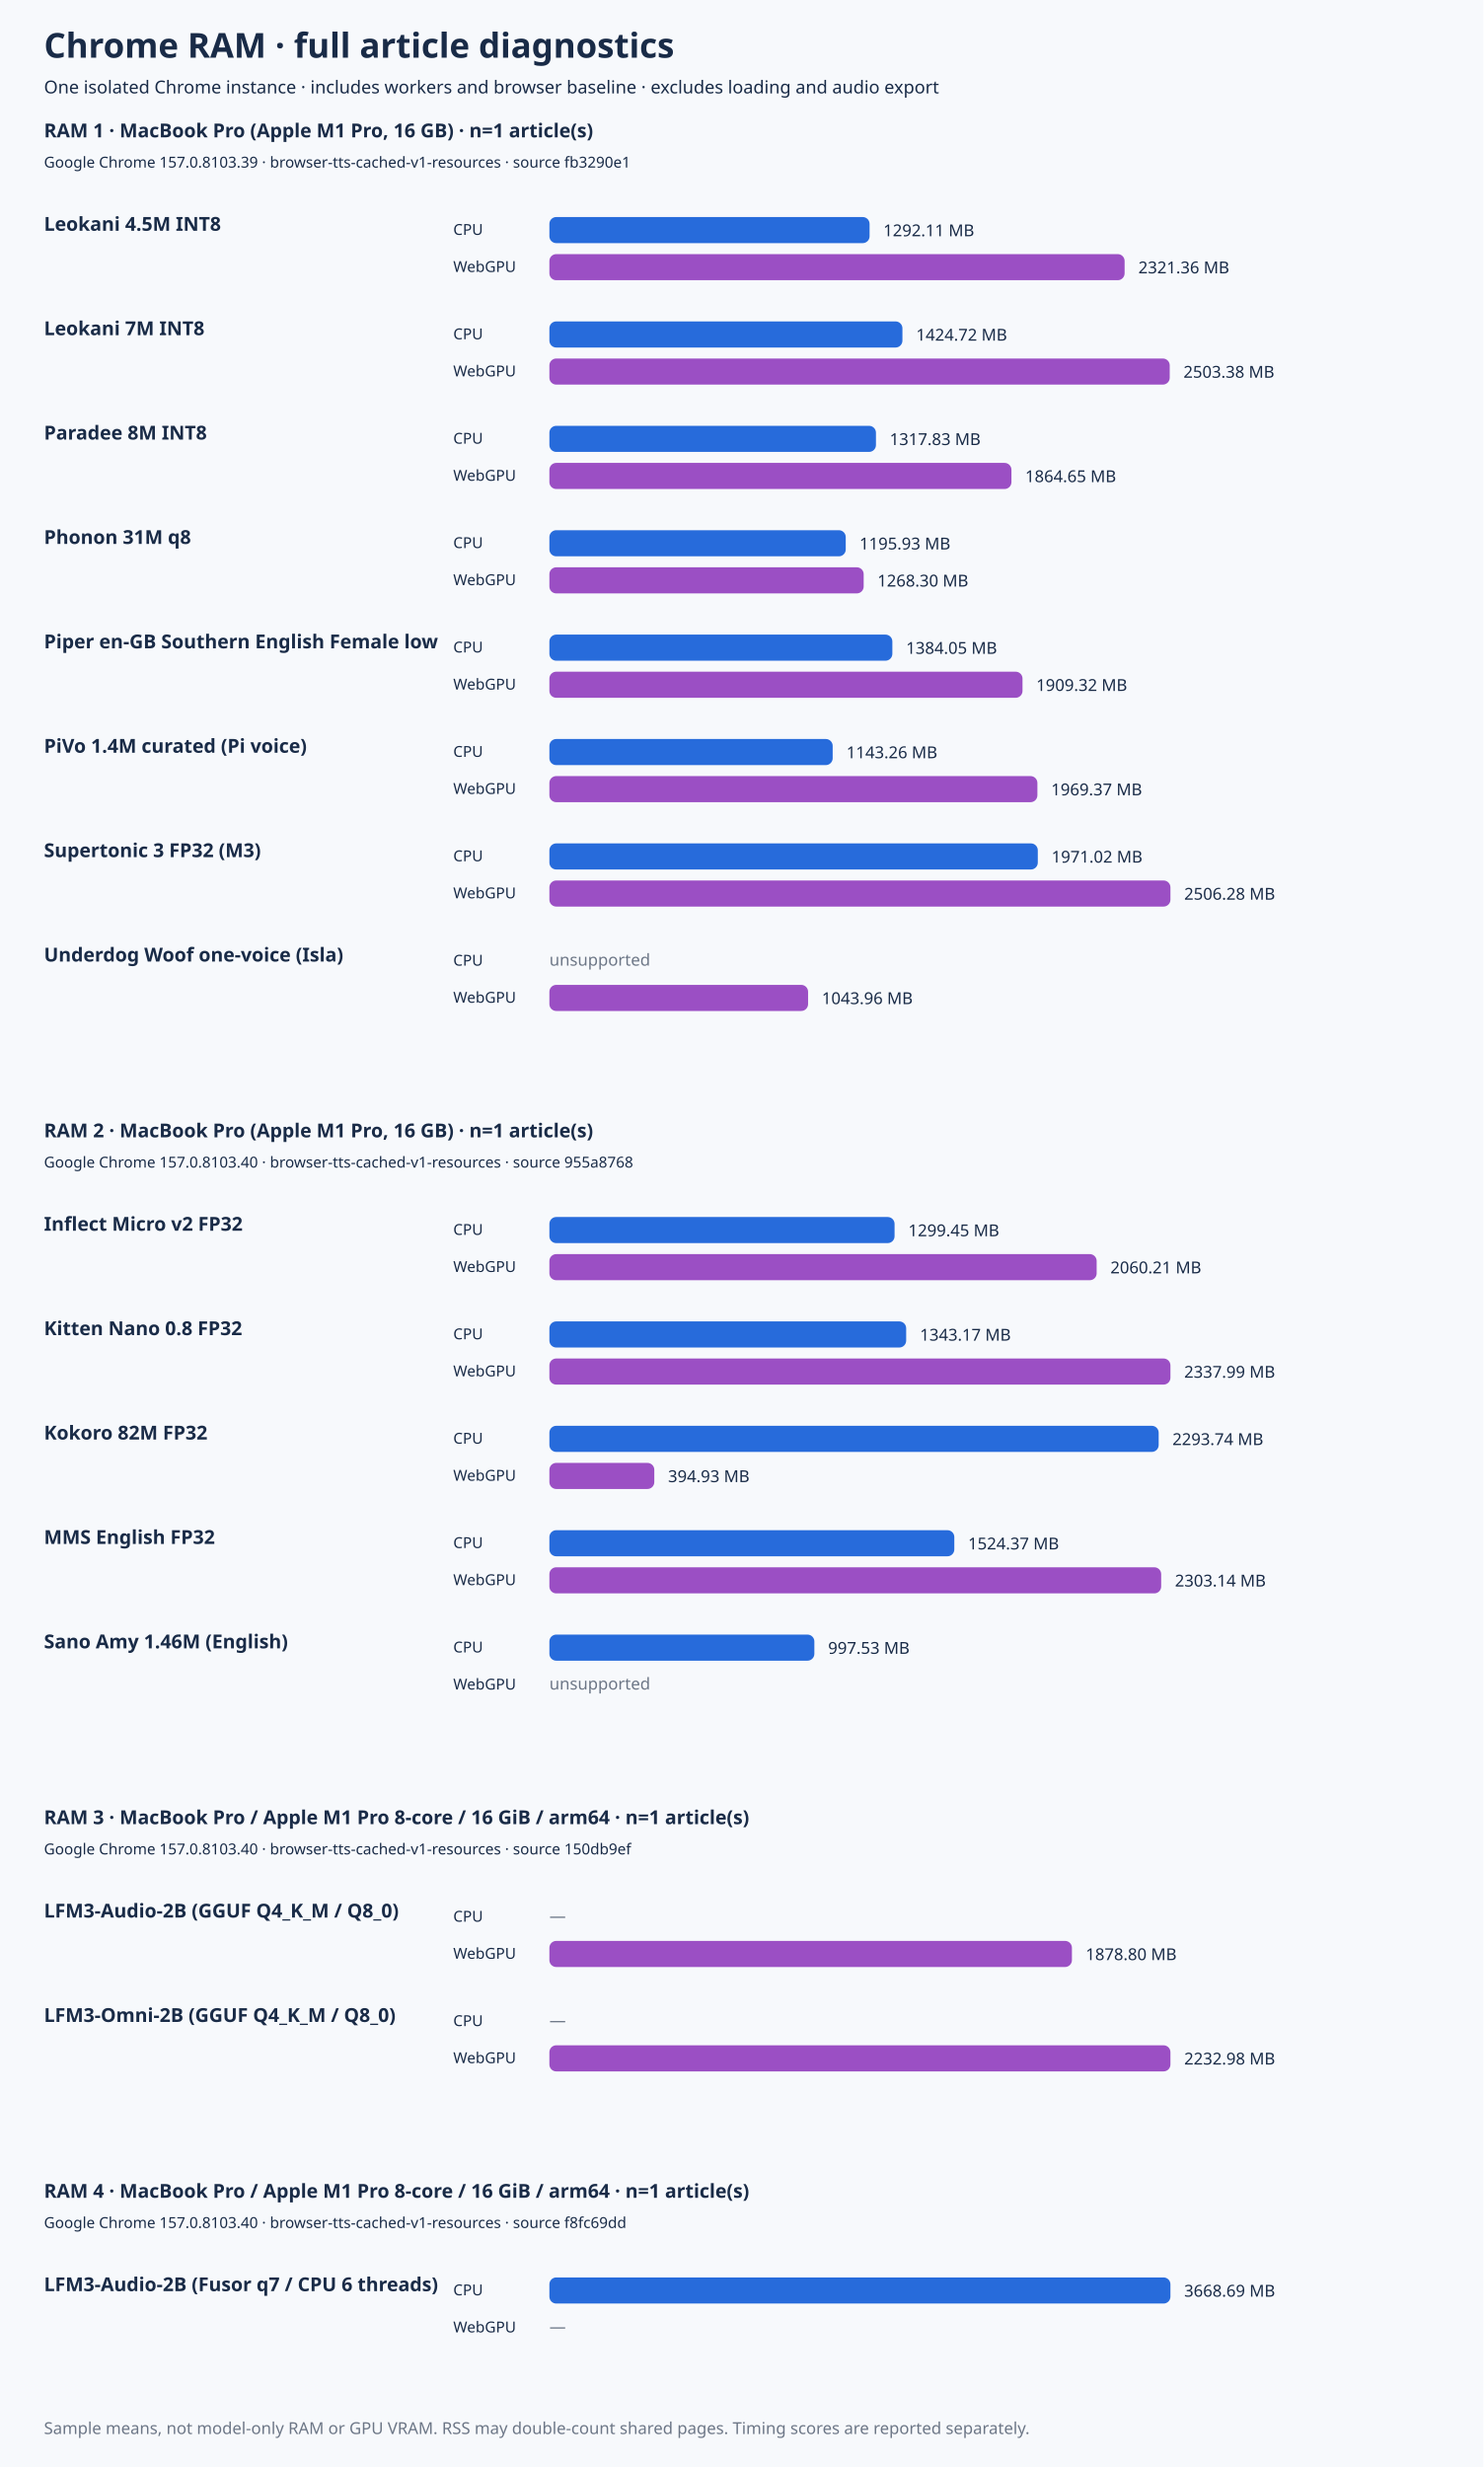
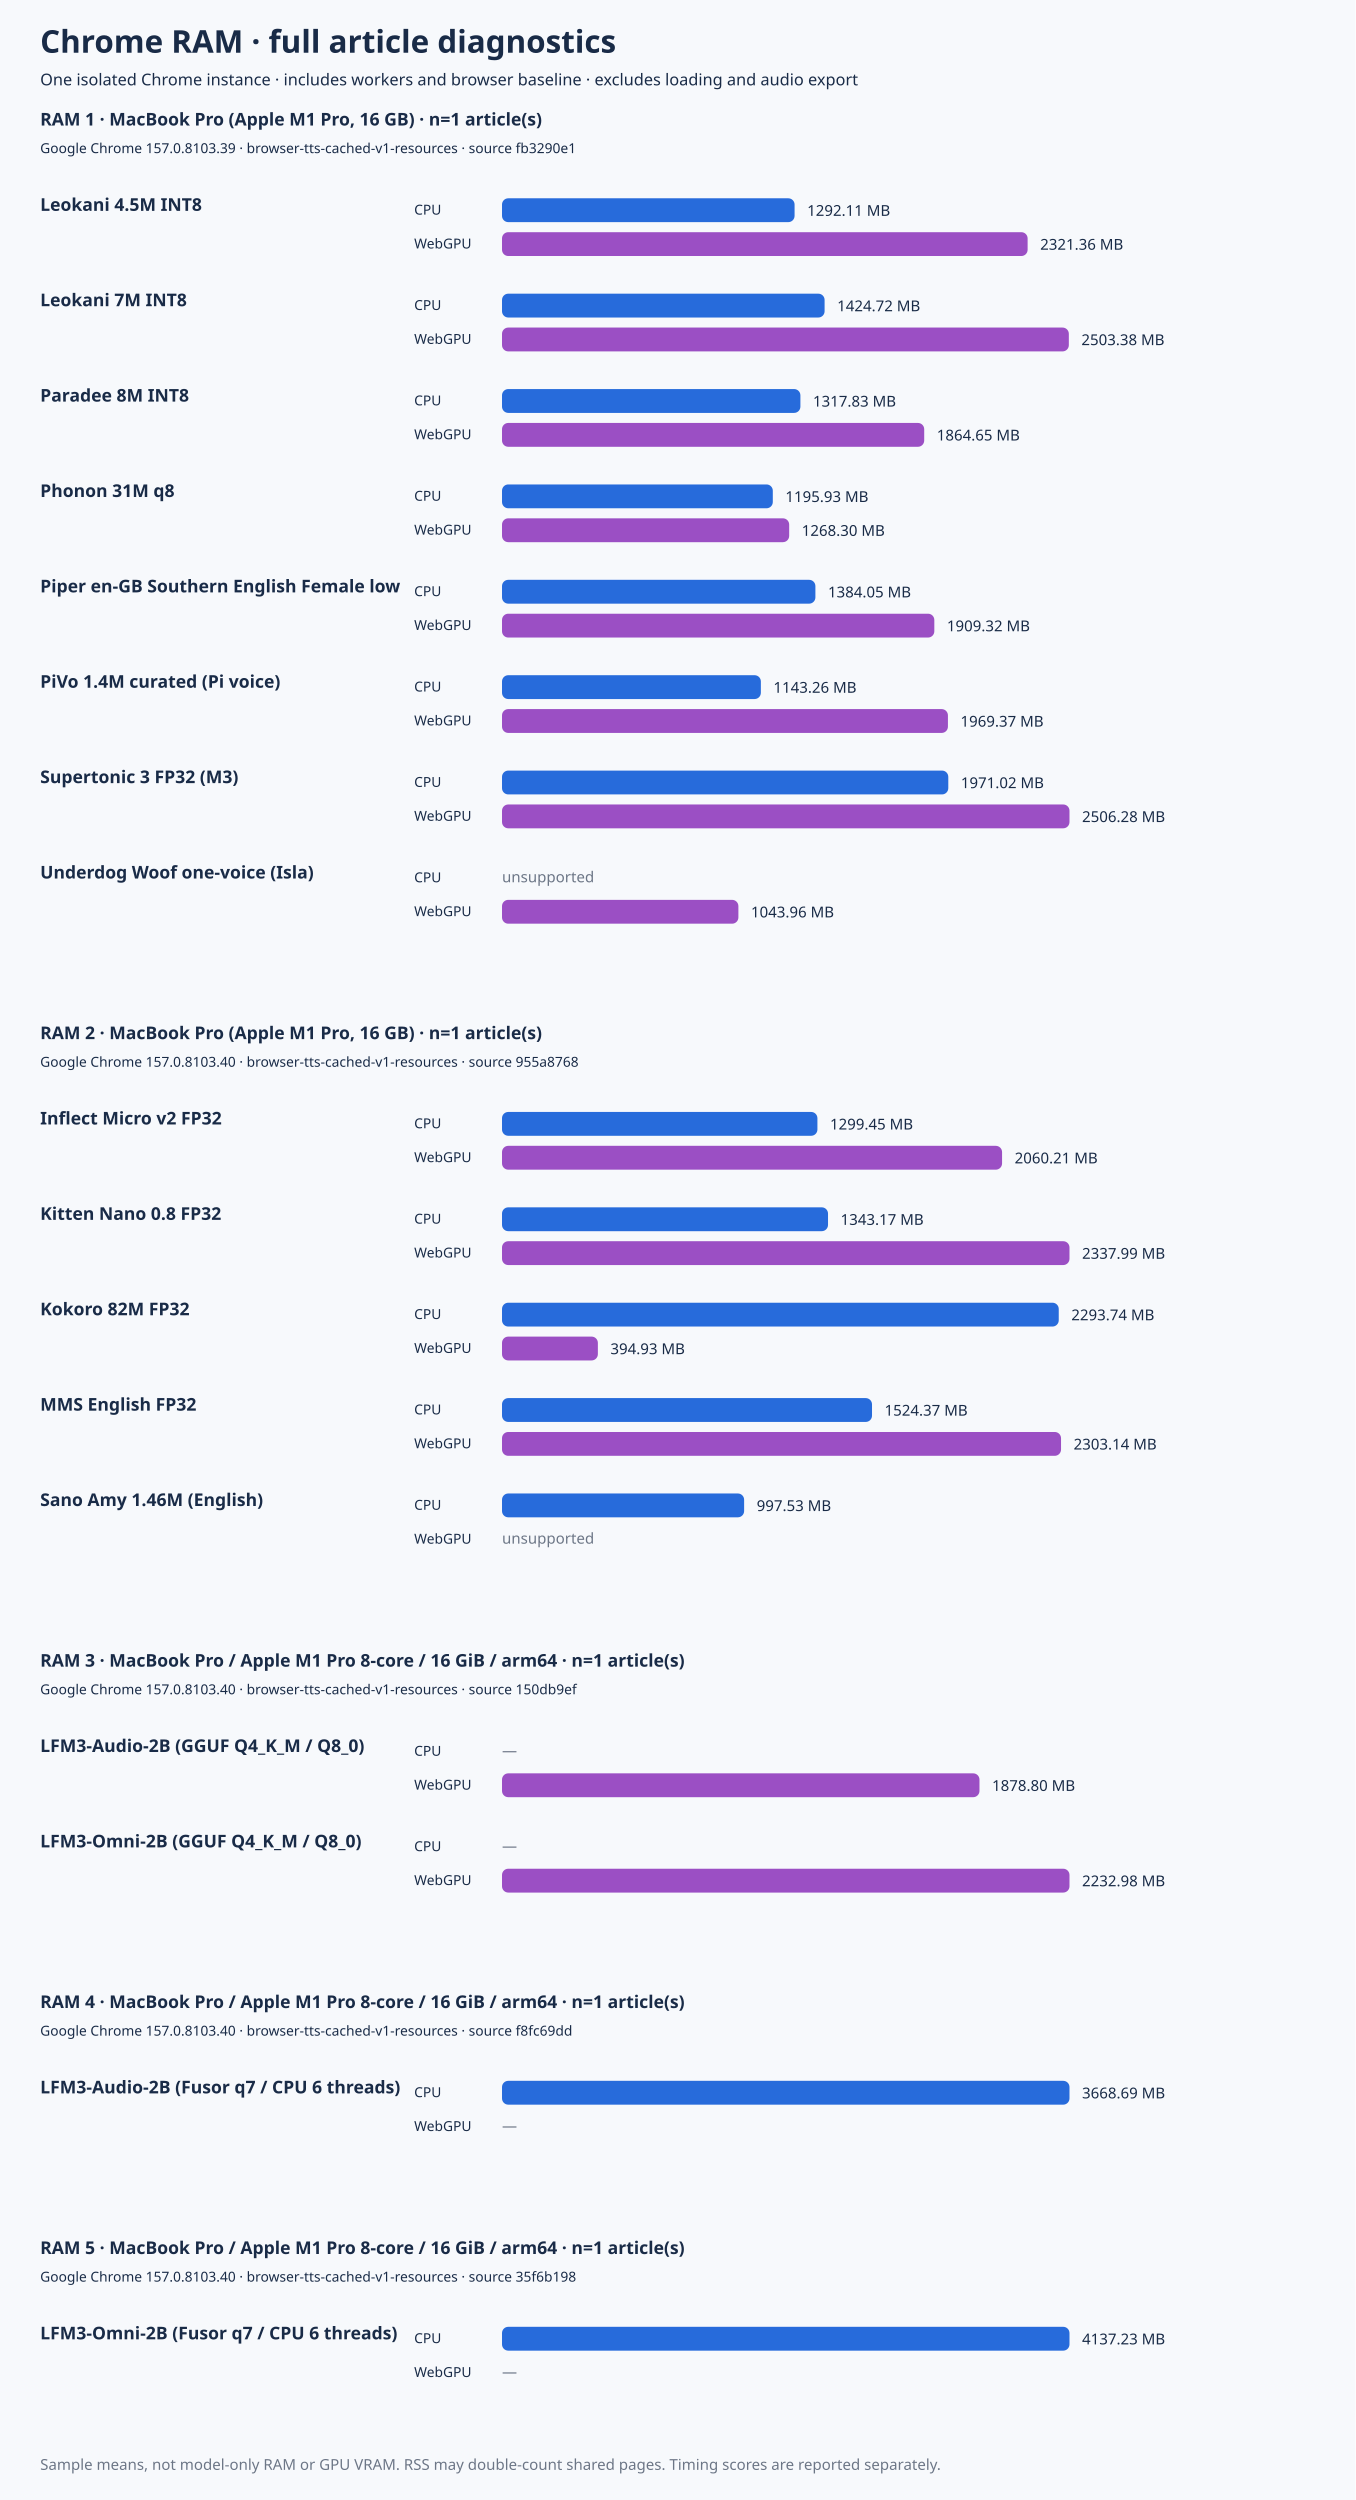
- <svg xmlns="http://www.w3.org/2000/svg" width="1080" height="1796" viewBox="0 0 1080 1796" role="img" aria-labelledby="title desc">
+ <svg xmlns="http://www.w3.org/2000/svg" width="1080" height="1992" viewBox="0 0 1080 1992" role="img" aria-labelledby="title desc">
  <rect width="100%" height="100%" fill="#f7f9fc" />
  <g font-family="system-ui,sans-serif" fill="#192b47">
    <text x="32" y="42" font-size="25" font-weight="700">Chrome RAM · full article diagnostics</text>
    <text x="32" y="68" font-size="13">One isolated Chrome instance · includes workers and browser baseline · excludes loading and audio export</text>
    <text x="32" y="100" font-size="14" font-weight="700">RAM 1 · MacBook Pro (Apple M1 Pro, 16 GB) · n=1 article(s)</text>
    <text x="32" y="122" font-size="11">Google Chrome 157.0.8103.39 · browser-tts-cached-v1-resources · source fb3290e1</text>
    <text x="32" y="168" font-size="14" font-weight="600">Leokani 4.5M INT8</text>
    <text x="330" y="171" font-size="11">CPU</text>
    <rect x="400" y="158" width="233.12" height="19" rx="5" fill="#276bdb" />
    <text x="643.12" y="172" font-size="12">1292.11 MB</text>
    <text x="330" y="198" font-size="11">WebGPU</text>
    <rect x="400" y="185" width="418.81" height="19" rx="5" fill="#9b4fc4" />
    <text x="828.81" y="199" font-size="12">2321.36 MB</text>
    <text x="32" y="244" font-size="14" font-weight="600">Leokani 7M INT8</text>
    <text x="330" y="247" font-size="11">CPU</text>
    <rect x="400" y="234" width="257.04" height="19" rx="5" fill="#276bdb" />
    <text x="667.04" y="248" font-size="12">1424.72 MB</text>
    <text x="330" y="274" font-size="11">WebGPU</text>
    <rect x="400" y="261" width="451.65" height="19" rx="5" fill="#9b4fc4" />
    <text x="861.65" y="275" font-size="12">2503.38 MB</text>
    <text x="32" y="320" font-size="14" font-weight="600">Paradee 8M INT8</text>
    <text x="330" y="323" font-size="11">CPU</text>
    <rect x="400" y="310" width="237.76" height="19" rx="5" fill="#276bdb" />
    <text x="647.76" y="324" font-size="12">1317.83 MB</text>
    <text x="330" y="350" font-size="11">WebGPU</text>
    <rect x="400" y="337" width="336.41" height="19" rx="5" fill="#9b4fc4" />
    <text x="746.41" y="351" font-size="12">1864.65 MB</text>
    <text x="32" y="396" font-size="14" font-weight="600">Phonon 31M q8</text>
    <text x="330" y="399" font-size="11">CPU</text>
    <rect x="400" y="386" width="215.77" height="19" rx="5" fill="#276bdb" />
    <text x="625.77" y="400" font-size="12">1195.93 MB</text>
    <text x="330" y="426" font-size="11">WebGPU</text>
    <rect x="400" y="413" width="228.82" height="19" rx="5" fill="#9b4fc4" />
    <text x="638.82" y="427" font-size="12">1268.30 MB</text>
    <text x="32" y="472" font-size="14" font-weight="600">Piper en-GB Southern English Female low</text>
    <text x="330" y="475" font-size="11">CPU</text>
    <rect x="400" y="462" width="249.71" height="19" rx="5" fill="#276bdb" />
    <text x="659.71" y="476" font-size="12">1384.05 MB</text>
    <text x="330" y="502" font-size="11">WebGPU</text>
    <rect x="400" y="489" width="344.47" height="19" rx="5" fill="#9b4fc4" />
    <text x="754.47" y="503" font-size="12">1909.32 MB</text>
    <text x="32" y="548" font-size="14" font-weight="600">PiVo 1.4M curated (Pi voice)</text>
    <text x="330" y="551" font-size="11">CPU</text>
    <rect x="400" y="538" width="206.26" height="19" rx="5" fill="#276bdb" />
    <text x="616.26" y="552" font-size="12">1143.26 MB</text>
    <text x="330" y="578" font-size="11">WebGPU</text>
    <rect x="400" y="565" width="355.31" height="19" rx="5" fill="#9b4fc4" />
    <text x="765.31" y="579" font-size="12">1969.37 MB</text>
    <text x="32" y="624" font-size="14" font-weight="600">Supertonic 3 FP32 (M3)</text>
    <text x="330" y="627" font-size="11">CPU</text>
    <rect x="400" y="614" width="355.60" height="19" rx="5" fill="#276bdb" />
    <text x="765.60" y="628" font-size="12">1971.02 MB</text>
    <text x="330" y="654" font-size="11">WebGPU</text>
    <rect x="400" y="641" width="452.17" height="19" rx="5" fill="#9b4fc4" />
    <text x="862.17" y="655" font-size="12">2506.28 MB</text>
    <text x="32" y="700" font-size="14" font-weight="600">Underdog Woof one-voice (Isla)</text>
    <text x="330" y="703" font-size="11">CPU</text>
    <text x="400" y="703" font-size="12" fill="#6c7686">unsupported</text>
    <text x="330" y="730" font-size="11">WebGPU</text>
    <rect x="400" y="717" width="188.35" height="19" rx="5" fill="#9b4fc4" />
    <text x="598.35" y="731" font-size="12">1043.96 MB</text>
    <text x="32" y="828" font-size="14" font-weight="700">RAM 2 · MacBook Pro (Apple M1 Pro, 16 GB) · n=1 article(s)</text>
    <text x="32" y="850" font-size="11">Google Chrome 157.0.8103.40 · browser-tts-cached-v1-resources · source 955a8768</text>
    <text x="32" y="896" font-size="14" font-weight="600">Inflect Micro v2 FP32</text>
    <text x="330" y="899" font-size="11">CPU</text>
    <rect x="400" y="886" width="251.32" height="19" rx="5" fill="#276bdb" />
    <text x="661.32" y="900" font-size="12">1299.45 MB</text>
    <text x="330" y="926" font-size="11">WebGPU</text>
    <rect x="400" y="913" width="398.45" height="19" rx="5" fill="#9b4fc4" />
    <text x="808.45" y="927" font-size="12">2060.21 MB</text>
    <text x="32" y="972" font-size="14" font-weight="600">Kitten Nano 0.8 FP32</text>
    <text x="330" y="975" font-size="11">CPU</text>
    <rect x="400" y="962" width="259.77" height="19" rx="5" fill="#276bdb" />
    <text x="669.77" y="976" font-size="12">1343.17 MB</text>
    <text x="330" y="1002" font-size="11">WebGPU</text>
    <rect x="400" y="989" width="452.17" height="19" rx="5" fill="#9b4fc4" />
    <text x="862.17" y="1003" font-size="12">2337.99 MB</text>
    <text x="32" y="1048" font-size="14" font-weight="600">Kokoro 82M FP32</text>
    <text x="330" y="1051" font-size="11">CPU</text>
    <rect x="400" y="1038" width="443.61" height="19" rx="5" fill="#276bdb" />
    <text x="853.61" y="1052" font-size="12">2293.74 MB</text>
    <text x="330" y="1078" font-size="11">WebGPU</text>
    <rect x="400" y="1065" width="76.38" height="19" rx="5" fill="#9b4fc4" />
    <text x="486.38" y="1079" font-size="12">394.93 MB</text>
    <text x="32" y="1124" font-size="14" font-weight="600">MMS English FP32</text>
    <text x="330" y="1127" font-size="11">CPU</text>
    <rect x="400" y="1114" width="294.82" height="19" rx="5" fill="#276bdb" />
    <text x="704.82" y="1128" font-size="12">1524.37 MB</text>
    <text x="330" y="1154" font-size="11">WebGPU</text>
    <rect x="400" y="1141" width="445.43" height="19" rx="5" fill="#9b4fc4" />
    <text x="855.43" y="1155" font-size="12">2303.14 MB</text>
    <text x="32" y="1200" font-size="14" font-weight="600">Sano Amy 1.46M (English)</text>
    <text x="330" y="1203" font-size="11">CPU</text>
    <rect x="400" y="1190" width="192.92" height="19" rx="5" fill="#276bdb" />
    <text x="602.92" y="1204" font-size="12">997.53 MB</text>
    <text x="330" y="1230" font-size="11">WebGPU</text>
    <text x="400" y="1230" font-size="12" fill="#6c7686">unsupported</text>
    <text x="32" y="1328" font-size="14" font-weight="700">RAM 3 · MacBook Pro / Apple M1 Pro 8-core / 16 GiB / arm64 · n=1 article(s)</text>
    <text x="32" y="1350" font-size="11">Google Chrome 157.0.8103.40 · browser-tts-cached-v1-resources · source 150db9ef</text>
    <text x="32" y="1396" font-size="14" font-weight="600">LFM3-Audio-2B (GGUF Q4_K_M / Q8_0)</text>
    <text x="330" y="1399" font-size="11">CPU</text>
    <text x="400" y="1399" font-size="12" fill="#6c7686">—</text>
    <text x="330" y="1426" font-size="11">WebGPU</text>
    <rect x="400" y="1413" width="380.45" height="19" rx="5" fill="#9b4fc4" />
    <text x="790.45" y="1427" font-size="12">1878.80 MB</text>
    <text x="32" y="1472" font-size="14" font-weight="600">LFM3-Omni-2B (GGUF Q4_K_M / Q8_0)</text>
    <text x="330" y="1475" font-size="11">CPU</text>
    <text x="400" y="1475" font-size="12" fill="#6c7686">—</text>
    <text x="330" y="1502" font-size="11">WebGPU</text>
    <rect x="400" y="1489" width="452.17" height="19" rx="5" fill="#9b4fc4" />
    <text x="862.17" y="1503" font-size="12">2232.98 MB</text>
    <text x="32" y="1600" font-size="14" font-weight="700">RAM 4 · MacBook Pro / Apple M1 Pro 8-core / 16 GiB / arm64 · n=1 article(s)</text>
    <text x="32" y="1622" font-size="11">Google Chrome 157.0.8103.40 · browser-tts-cached-v1-resources · source f8fc69dd</text>
    <text x="32" y="1668" font-size="14" font-weight="600">LFM3-Audio-2B (Fusor q7 / CPU 6 threads)</text>
    <text x="330" y="1671" font-size="11">CPU</text>
    <rect x="400" y="1658" width="452.17" height="19" rx="5" fill="#276bdb" />
    <text x="862.17" y="1672" font-size="12">3668.69 MB</text>
    <text x="330" y="1698" font-size="11">WebGPU</text>
    <text x="400" y="1698" font-size="12" fill="#6c7686">—</text>
-     <text x="32" y="1772" font-size="12" fill="#6c7686">Sample means, not model-only RAM or GPU VRAM. RSS may double-count shared pages. Timing scores are reported separately.</text>
+     <text x="32" y="1796" font-size="14" font-weight="700">RAM 5 · MacBook Pro / Apple M1 Pro 8-core / 16 GiB / arm64 · n=1 article(s)</text>
+     <text x="32" y="1818" font-size="11">Google Chrome 157.0.8103.40 · browser-tts-cached-v1-resources · source 35f6b198</text>
+     <text x="32" y="1864" font-size="14" font-weight="600">LFM3-Omni-2B (Fusor q7 / CPU 6 threads)</text>
+     <text x="330" y="1867" font-size="11">CPU</text>
+     <rect x="400" y="1854" width="452.17" height="19" rx="5" fill="#276bdb" />
+     <text x="862.17" y="1868" font-size="12">4137.23 MB</text>
+     <text x="330" y="1894" font-size="11">WebGPU</text>
+     <text x="400" y="1894" font-size="12" fill="#6c7686">—</text>
+     <text x="32" y="1968" font-size="12" fill="#6c7686">Sample means, not model-only RAM or GPU VRAM. RSS may double-count shared pages. Timing scores are reported separately.</text>
  </g>
</svg>
